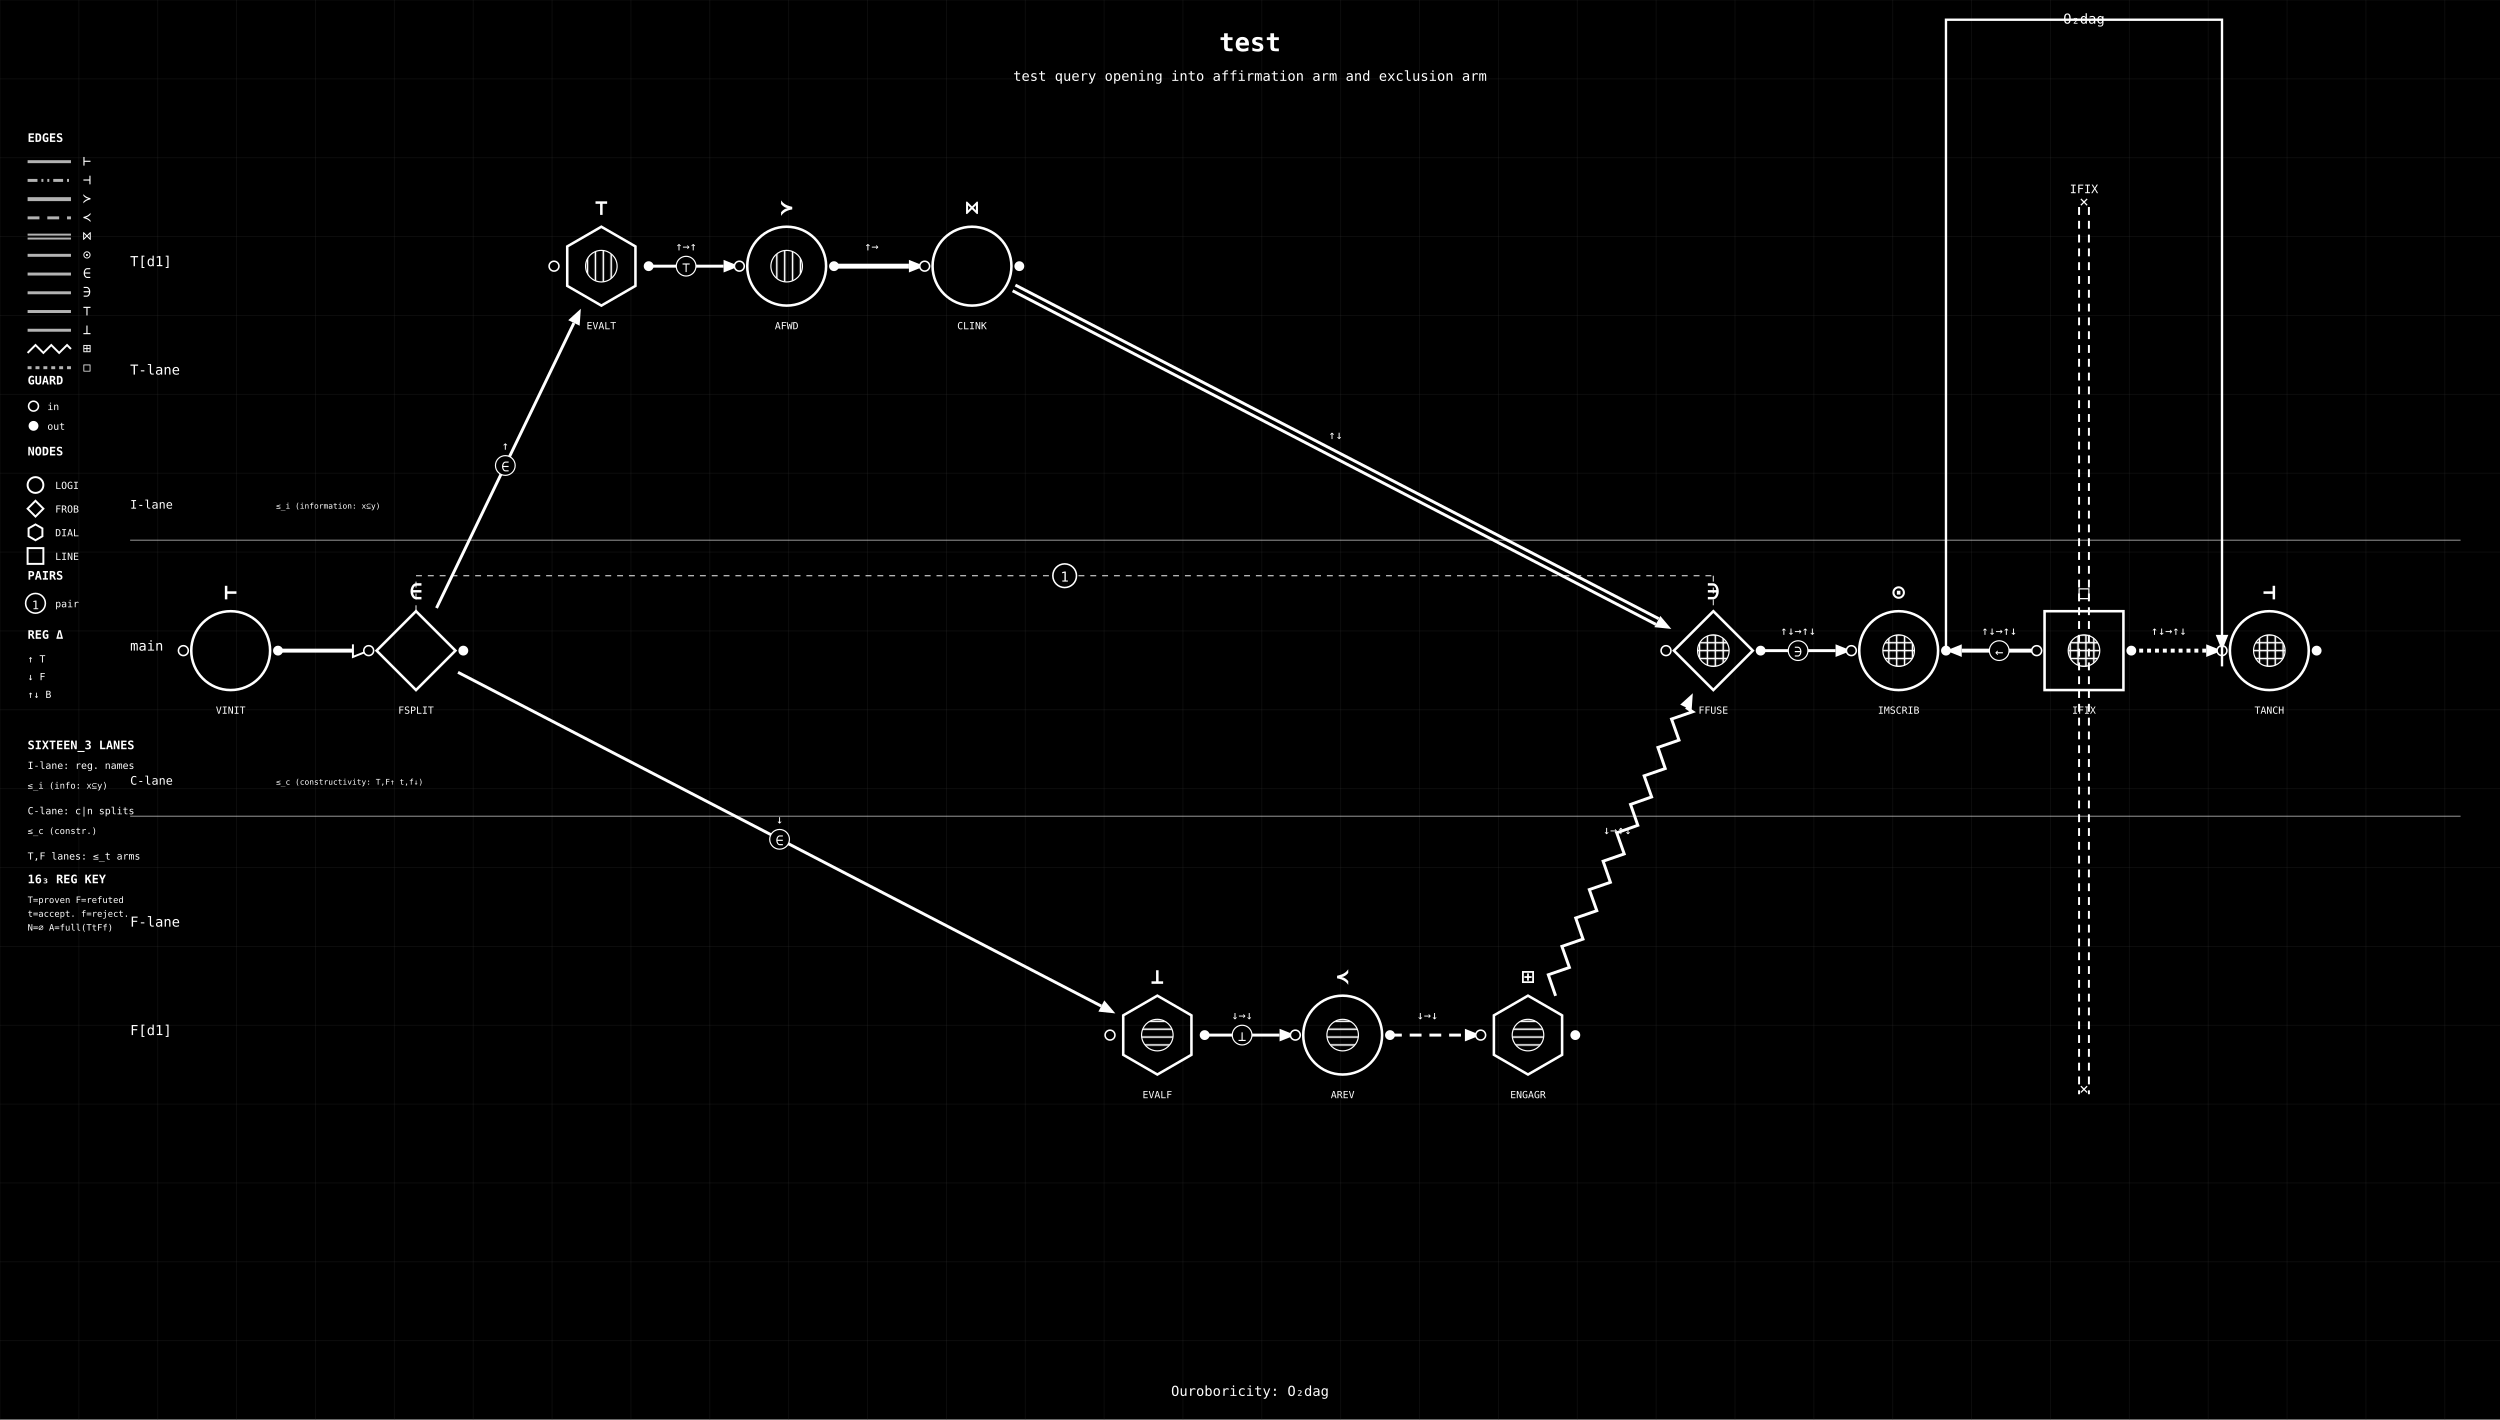
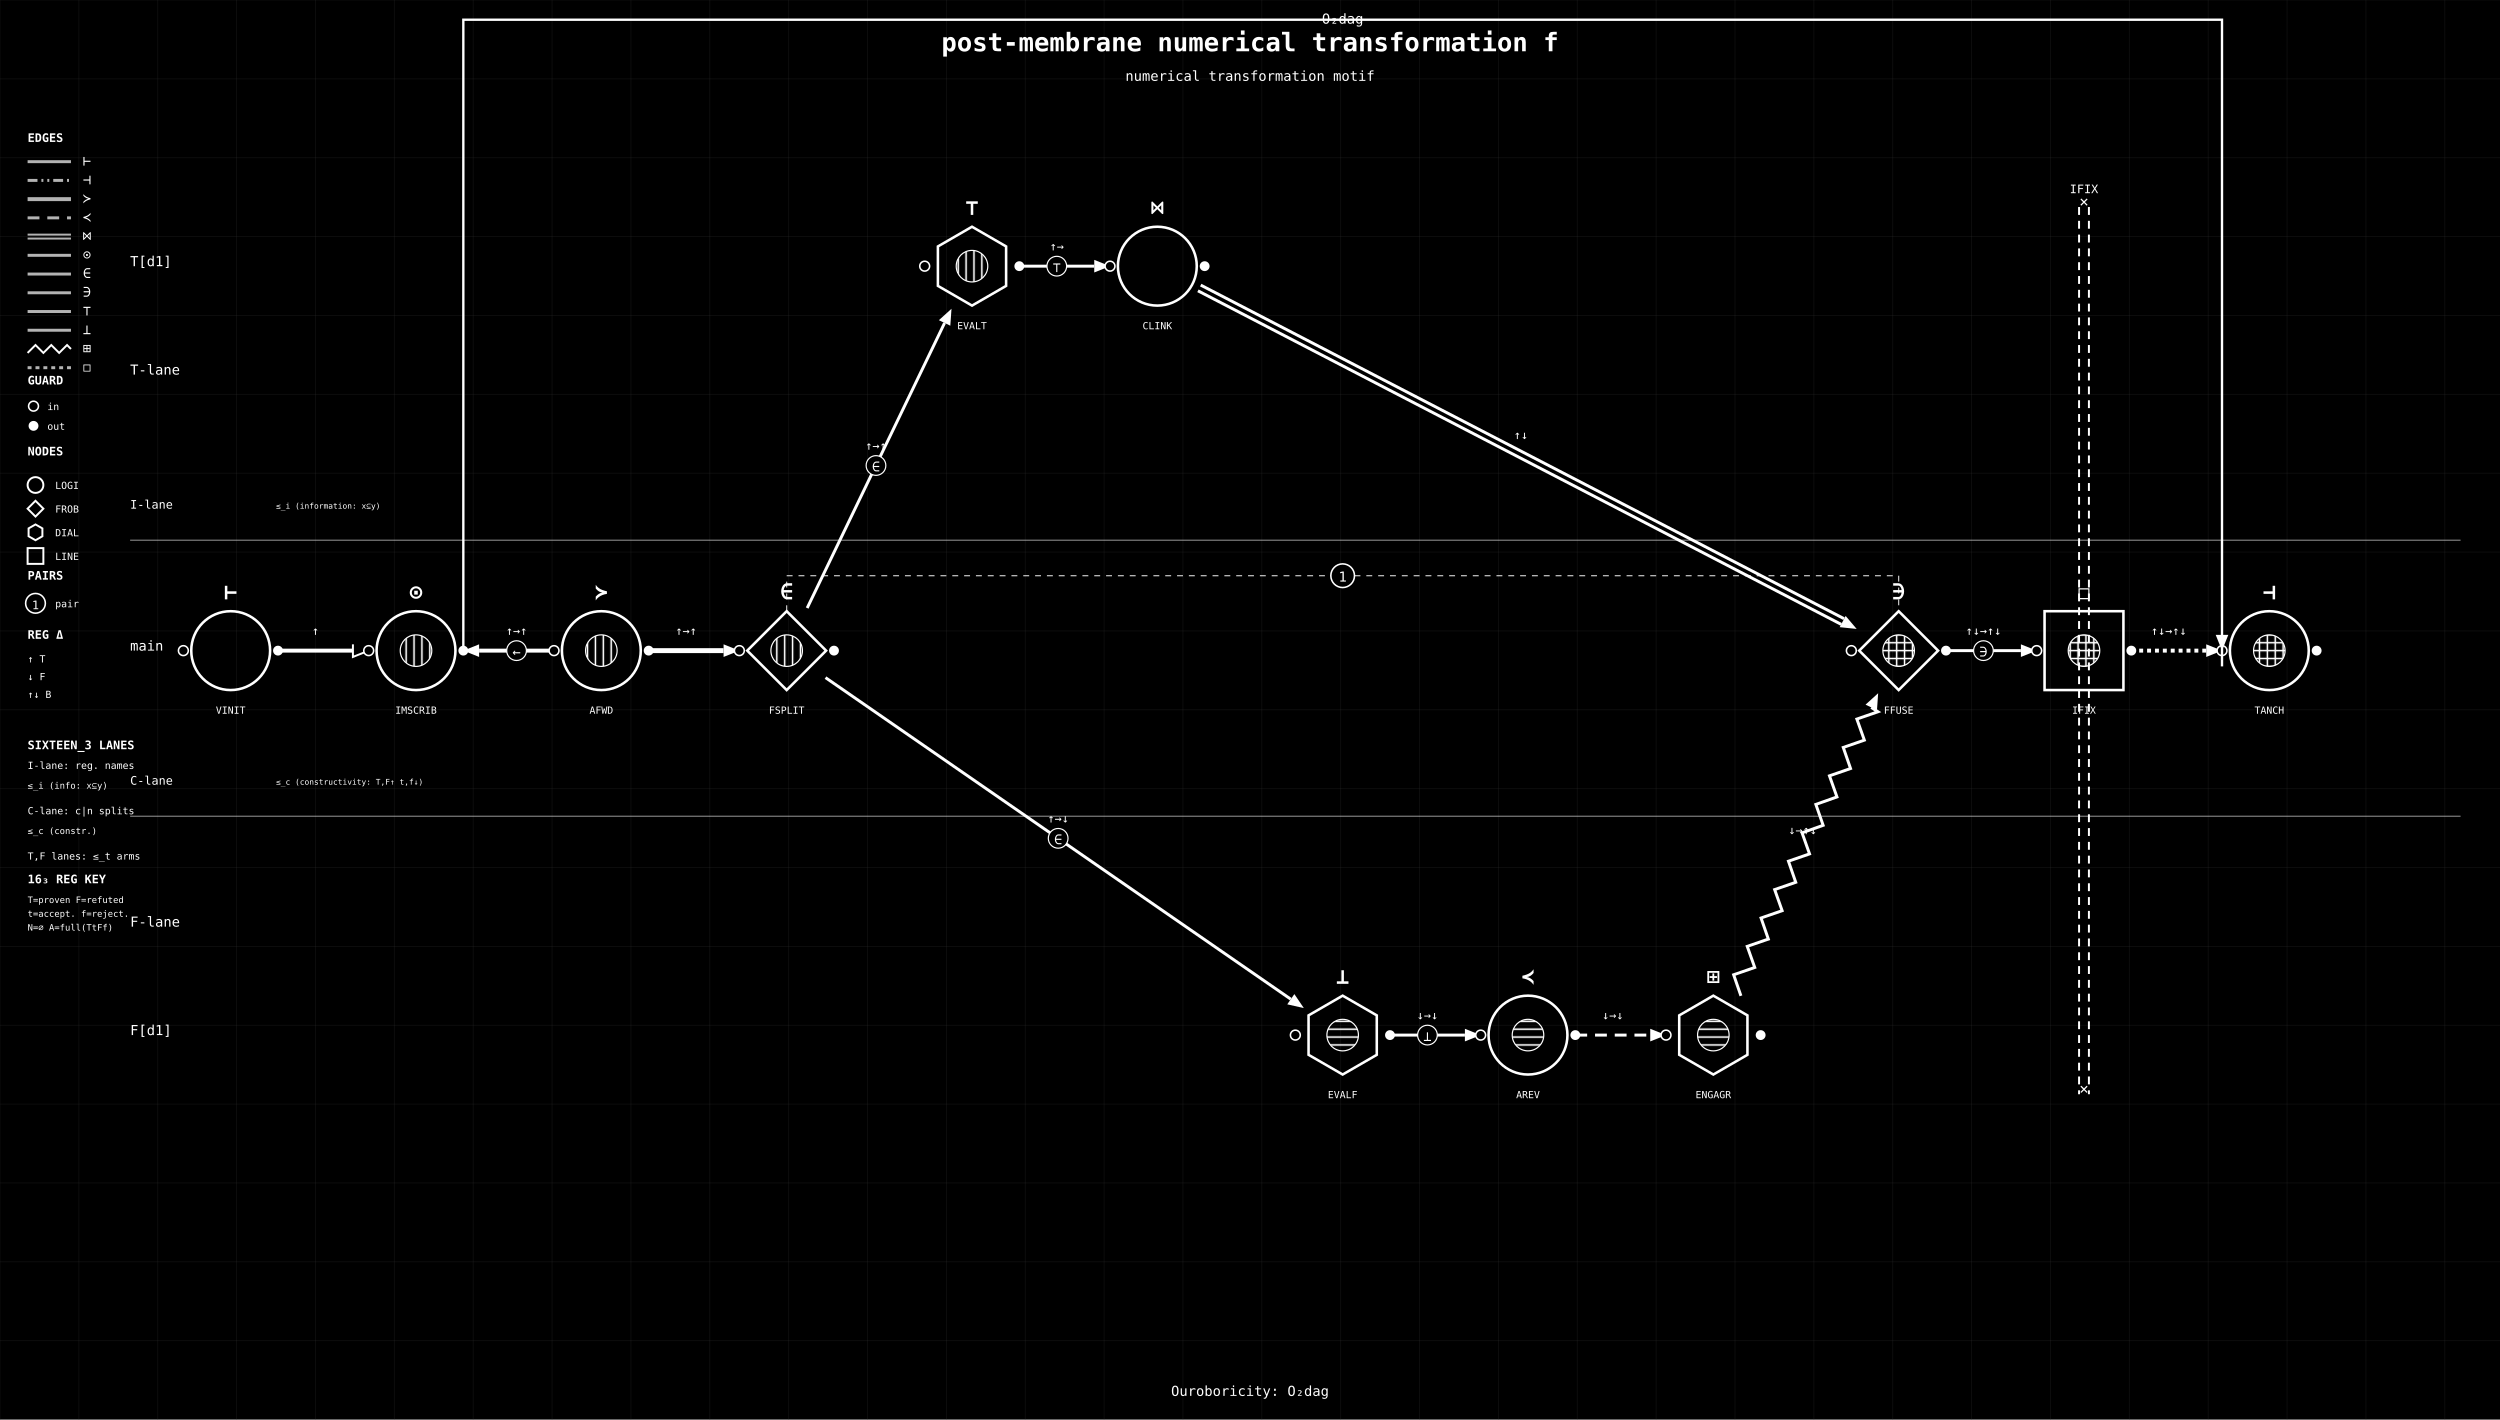
<svg xmlns="http://www.w3.org/2000/svg" viewBox="0 0 1268 720">
  <rect width="1268" height="720" fill="#000000" />
  <defs>
    <pattern id="hatch-T" width="4" height="4" patternUnits="userSpaceOnUse">
      <path d="M2,0 L2,4" stroke="#ffffff" stroke-width="0.8" />
    </pattern>
    <pattern id="hatch-F" width="4" height="4" patternUnits="userSpaceOnUse">
      <path d="M0,2 L4,2" stroke="#ffffff" stroke-width="0.8" />
    </pattern>
    <pattern id="hatch-B" width="4" height="4" patternUnits="userSpaceOnUse">
      <path d="M2,0 L2,4 M0,2 L4,2" stroke="#ffffff" stroke-width="0.8" />
    </pattern>
  </defs>
  <line x1="0.0" y1="0.0" x2="0.0" y2="720.0" stroke="#333333" stroke-width="0.4" opacity="0.3" />
  <line x1="40.0" y1="0.0" x2="40.0" y2="720.0" stroke="#333333" stroke-width="0.4" opacity="0.3" />
  <line x1="80.0" y1="0.0" x2="80.0" y2="720.0" stroke="#333333" stroke-width="0.4" opacity="0.3" />
  <line x1="120.0" y1="0.0" x2="120.0" y2="720.0" stroke="#333333" stroke-width="0.4" opacity="0.3" />
  <line x1="160.0" y1="0.0" x2="160.0" y2="720.0" stroke="#333333" stroke-width="0.4" opacity="0.3" />
  <line x1="200.0" y1="0.0" x2="200.0" y2="720.0" stroke="#333333" stroke-width="0.4" opacity="0.3" />
  <line x1="240.0" y1="0.0" x2="240.0" y2="720.0" stroke="#333333" stroke-width="0.4" opacity="0.3" />
  <line x1="280.0" y1="0.0" x2="280.0" y2="720.0" stroke="#333333" stroke-width="0.4" opacity="0.3" />
  <line x1="320.0" y1="0.0" x2="320.0" y2="720.0" stroke="#333333" stroke-width="0.4" opacity="0.3" />
  <line x1="360.0" y1="0.0" x2="360.0" y2="720.0" stroke="#333333" stroke-width="0.4" opacity="0.3" />
  <line x1="400.0" y1="0.0" x2="400.0" y2="720.0" stroke="#333333" stroke-width="0.4" opacity="0.3" />
  <line x1="440.0" y1="0.0" x2="440.0" y2="720.0" stroke="#333333" stroke-width="0.4" opacity="0.3" />
  <line x1="480.0" y1="0.0" x2="480.0" y2="720.0" stroke="#333333" stroke-width="0.4" opacity="0.3" />
  <line x1="520.0" y1="0.0" x2="520.0" y2="720.0" stroke="#333333" stroke-width="0.4" opacity="0.3" />
  <line x1="560.0" y1="0.0" x2="560.0" y2="720.0" stroke="#333333" stroke-width="0.4" opacity="0.3" />
  <line x1="600.0" y1="0.0" x2="600.0" y2="720.0" stroke="#333333" stroke-width="0.4" opacity="0.3" />
  <line x1="640.0" y1="0.0" x2="640.0" y2="720.0" stroke="#333333" stroke-width="0.4" opacity="0.3" />
  <line x1="680.0" y1="0.0" x2="680.0" y2="720.0" stroke="#333333" stroke-width="0.4" opacity="0.3" />
  <line x1="720.0" y1="0.0" x2="720.0" y2="720.0" stroke="#333333" stroke-width="0.4" opacity="0.3" />
  <line x1="760.0" y1="0.0" x2="760.0" y2="720.0" stroke="#333333" stroke-width="0.4" opacity="0.3" />
  <line x1="800.0" y1="0.0" x2="800.0" y2="720.0" stroke="#333333" stroke-width="0.4" opacity="0.3" />
  <line x1="840.0" y1="0.0" x2="840.0" y2="720.0" stroke="#333333" stroke-width="0.4" opacity="0.3" />
  <line x1="880.0" y1="0.0" x2="880.0" y2="720.0" stroke="#333333" stroke-width="0.4" opacity="0.3" />
  <line x1="920.0" y1="0.0" x2="920.0" y2="720.0" stroke="#333333" stroke-width="0.4" opacity="0.3" />
  <line x1="960.0" y1="0.0" x2="960.0" y2="720.0" stroke="#333333" stroke-width="0.4" opacity="0.3" />
  <line x1="1000.0" y1="0.0" x2="1000.0" y2="720.0" stroke="#333333" stroke-width="0.4" opacity="0.3" />
  <line x1="1040.0" y1="0.0" x2="1040.0" y2="720.0" stroke="#333333" stroke-width="0.4" opacity="0.3" />
  <line x1="1080.0" y1="0.0" x2="1080.0" y2="720.0" stroke="#333333" stroke-width="0.4" opacity="0.3" />
  <line x1="1120.0" y1="0.0" x2="1120.0" y2="720.0" stroke="#333333" stroke-width="0.4" opacity="0.3" />
  <line x1="1160.0" y1="0.0" x2="1160.0" y2="720.0" stroke="#333333" stroke-width="0.4" opacity="0.3" />
  <line x1="1200.0" y1="0.0" x2="1200.0" y2="720.0" stroke="#333333" stroke-width="0.4" opacity="0.3" />
  <line x1="1240.0" y1="0.0" x2="1240.0" y2="720.0" stroke="#333333" stroke-width="0.4" opacity="0.3" />
  <line x1="0.0" y1="0.0" x2="1268.0" y2="0.0" stroke="#333333" stroke-width="0.4" opacity="0.3" />
  <line x1="0.0" y1="40.0" x2="1268.0" y2="40.0" stroke="#333333" stroke-width="0.4" opacity="0.3" />
  <line x1="0.0" y1="80.0" x2="1268.0" y2="80.0" stroke="#333333" stroke-width="0.4" opacity="0.3" />
  <line x1="0.0" y1="120.0" x2="1268.0" y2="120.0" stroke="#333333" stroke-width="0.4" opacity="0.3" />
  <line x1="0.0" y1="160.0" x2="1268.0" y2="160.0" stroke="#333333" stroke-width="0.4" opacity="0.3" />
  <line x1="0.0" y1="200.0" x2="1268.0" y2="200.0" stroke="#333333" stroke-width="0.4" opacity="0.3" />
  <line x1="0.0" y1="240.0" x2="1268.0" y2="240.0" stroke="#333333" stroke-width="0.4" opacity="0.3" />
  <line x1="0.0" y1="280.0" x2="1268.0" y2="280.0" stroke="#333333" stroke-width="0.4" opacity="0.3" />
  <line x1="0.0" y1="320.0" x2="1268.0" y2="320.0" stroke="#333333" stroke-width="0.4" opacity="0.3" />
  <line x1="0.0" y1="360.0" x2="1268.0" y2="360.0" stroke="#333333" stroke-width="0.4" opacity="0.3" />
  <line x1="0.0" y1="400.0" x2="1268.0" y2="400.0" stroke="#333333" stroke-width="0.4" opacity="0.3" />
  <line x1="0.0" y1="440.0" x2="1268.0" y2="440.0" stroke="#333333" stroke-width="0.4" opacity="0.3" />
  <line x1="0.0" y1="480.0" x2="1268.0" y2="480.0" stroke="#333333" stroke-width="0.4" opacity="0.3" />
  <line x1="0.0" y1="520.0" x2="1268.0" y2="520.0" stroke="#333333" stroke-width="0.4" opacity="0.3" />
  <line x1="0.0" y1="560.0" x2="1268.0" y2="560.0" stroke="#333333" stroke-width="0.4" opacity="0.3" />
  <line x1="0.0" y1="600.0" x2="1268.0" y2="600.0" stroke="#333333" stroke-width="0.4" opacity="0.3" />
  <line x1="0.0" y1="640.0" x2="1268.0" y2="640.0" stroke="#333333" stroke-width="0.4" opacity="0.3" />
  <line x1="0.0" y1="680.0" x2="1268.0" y2="680.0" stroke="#333333" stroke-width="0.4" opacity="0.3" />
-   <text x="634.0" y="26.0" fill="#ffffff" font-size="13" text-anchor="middle" font-family="monospace" font-weight="bold">test</text>
-   <text x="634.0" y="41.0" fill="#ffffff" font-size="7" text-anchor="middle" font-family="monospace">test query opening into affirmation arm and exclusion arm</text>
+   <text x="634.0" y="26.0" fill="#ffffff" font-size="13" text-anchor="middle" font-family="monospace" font-weight="bold">post-membrane numerical transformation f</text>
+   <text x="634.0" y="41.0" fill="#ffffff" font-size="7" text-anchor="middle" font-family="monospace">numerical transformation motif</text>
  <text x="66.0" y="190.0" fill="#ffffff" font-size="7" text-anchor="start" font-family="monospace">T-lane</text>
  <text x="66.0" y="135.0" fill="#ffffff" font-size="7" text-anchor="start" font-family="monospace">T[d1]</text>
  <text x="66.0" y="470.0" fill="#ffffff" font-size="7" text-anchor="start" font-family="monospace">F-lane</text>
  <text x="66.0" y="525.0" fill="#ffffff" font-size="7" text-anchor="start" font-family="monospace">F[d1]</text>
  <text x="66.0" y="330.0" fill="#ffffff" font-size="7" text-anchor="start" font-family="monospace">main</text>
  <text x="66.0" y="258.0" fill="#ffffff" font-size="6" text-anchor="start" font-family="monospace">I-lane</text>
  <text x="140.0" y="258.0" fill="#ffffff" font-size="4" text-anchor="start" font-family="monospace">≤_i (information: x⊆y)</text>
  <line x1="66.0" y1="274.0" x2="1248.0" y2="274.0" stroke="#ffffff" stroke-width="0.6" opacity="0.5" />
  <text x="66.0" y="398.0" fill="#ffffff" font-size="6" text-anchor="start" font-family="monospace">C-lane</text>
  <text x="140.0" y="398.0" fill="#ffffff" font-size="4" text-anchor="start" font-family="monospace">≤_c (constructivity: T,F↑ t,f↓)</text>
  <line x1="66.0" y1="414.0" x2="1248.0" y2="414.0" stroke="#ffffff" stroke-width="0.6" opacity="0.5" />
  <line x1="1054.5" y1="105.0" x2="1054.5" y2="555.0" stroke="#ffffff" stroke-width="1.0" opacity="1.0" stroke-dasharray="4,3" />
  <line x1="1059.5" y1="105.0" x2="1059.5" y2="555.0" stroke="#ffffff" stroke-width="1.0" opacity="1.0" stroke-dasharray="4,3" />
  <text x="1057.0" y="105.0" fill="#ffffff" font-size="8" text-anchor="middle" font-family="monospace">×</text>
  <text x="1057.0" y="555.0" fill="#ffffff" font-size="8" text-anchor="middle" font-family="monospace">×</text>
  <text x="1057.0" y="98.0" fill="#ffffff" font-size="6" text-anchor="middle" font-family="monospace">IFIX</text>
-   <line x1="211.0" y1="310.0" x2="211.0" y2="292.0" stroke="#ffffff" stroke-width="0.6" opacity="0.8" stroke-dasharray="3,3" />
-   <line x1="211.0" y1="292.0" x2="869.0" y2="292.0" stroke="#ffffff" stroke-width="0.6" opacity="0.8" stroke-dasharray="3,3" />
-   <line x1="869.0" y1="292.0" x2="869.0" y2="310.0" stroke="#ffffff" stroke-width="0.6" opacity="0.8" stroke-dasharray="3,3" />
-   <circle cx="540.0" cy="292.0" r="6" fill="#000000" stroke="#ffffff" stroke-width="0.8" />
-   <text x="540.0" y="295.0" fill="#ffffff" font-size="7" text-anchor="middle" font-family="monospace">1</text>
-   <line x1="221.4" y1="308.4" x2="291.1" y2="163.8" stroke="#ffffff" stroke-width="1.5" opacity="1.0" />
-   <polygon points="294.6,156.6 294.0,165.2 288.2,162.4" fill="#ffffff" />
-   <circle cx="256.3" cy="236.1" r="5" fill="#000000" stroke="#ffffff" stroke-width="0.6" />
-   <text x="256.3" y="239.1" fill="#ffffff" font-size="7" text-anchor="middle" font-family="monospace">∈</text>
-   <text x="256.3" y="228.1" fill="#ffffff" font-size="6" text-anchor="middle" font-family="monospace">↑</text>
-   <line x1="329.0" y1="135.0" x2="367.0" y2="135.0" stroke="#ffffff" stroke-width="1.5" opacity="1.0" />
-   <polygon points="375.0,135.0 367.0,138.2 367.0,131.8" fill="#ffffff" />
-   <circle cx="348.0" cy="135.0" r="5" fill="#000000" stroke="#ffffff" stroke-width="0.6" />
-   <text x="348.0" y="138.0" fill="#ffffff" font-size="7" text-anchor="middle" font-family="monospace">⊤</text>
-   <text x="348.0" y="127.0" fill="#ffffff" font-size="6" text-anchor="middle" font-family="monospace">↑→↑</text>
-   <line x1="423.0" y1="135.0" x2="461.0" y2="135.0" stroke="#ffffff" stroke-width="2.5" opacity="1.0" />
-   <polygon points="469.0,135.0 461.0,138.2 461.0,131.8" fill="#ffffff" />
-   <text x="442.0" y="127.0" fill="#ffffff" font-size="6" text-anchor="middle" font-family="monospace">↑→</text>
-   <line x1="515.0" y1="144.6" x2="841.3" y2="313.8" stroke="#ffffff" stroke-width="1.5" opacity="1.0" />
-   <line x1="513.6" y1="147.5" x2="839.9" y2="316.7" stroke="#ffffff" stroke-width="1.5" opacity="1.0" />
-   <polygon points="847.7,319.0 839.1,318.1 842.1,312.4" fill="#ffffff" />
-   <text x="677.4" y="222.7" fill="#ffffff" font-size="6" text-anchor="middle" font-family="monospace">↑↓</text>
-   <line x1="232.3" y1="341.0" x2="558.6" y2="510.3" stroke="#ffffff" stroke-width="1.5" opacity="1.0" />
-   <polygon points="565.7,514.0 557.1,513.1 560.1,507.4" fill="#ffffff" />
-   <circle cx="395.4" cy="425.7" r="5" fill="#000000" stroke="#ffffff" stroke-width="0.6" />
-   <text x="395.4" y="428.7" fill="#ffffff" font-size="7" text-anchor="middle" font-family="monospace">∈</text>
-   <text x="395.4" y="417.7" fill="#ffffff" font-size="6" text-anchor="middle" font-family="monospace">↓</text>
-   <line x1="611.0" y1="525.0" x2="649.0" y2="525.0" stroke="#ffffff" stroke-width="1.5" opacity="1.0" />
-   <polygon points="657.0,525.0 649.0,528.2 649.0,521.8" fill="#ffffff" />
-   <circle cx="630.0" cy="525.0" r="5" fill="#000000" stroke="#ffffff" stroke-width="0.6" />
-   <text x="630.0" y="528.0" fill="#ffffff" font-size="7" text-anchor="middle" font-family="monospace">⊥</text>
-   <text x="630.0" y="517.0" fill="#ffffff" font-size="6" text-anchor="middle" font-family="monospace">↓→↓</text>
-   <line x1="705.0" y1="525.0" x2="743.0" y2="525.0" stroke="#ffffff" stroke-width="1.5" opacity="1.0" stroke-dasharray="6,4" />
+   <line x1="399.0" y1="310.0" x2="399.0" y2="292.0" stroke="#ffffff" stroke-width="0.6" opacity="0.8" stroke-dasharray="3,3" />
+   <line x1="399.0" y1="292.0" x2="963.0" y2="292.0" stroke="#ffffff" stroke-width="0.6" opacity="0.8" stroke-dasharray="3,3" />
+   <line x1="963.0" y1="292.0" x2="963.0" y2="310.0" stroke="#ffffff" stroke-width="0.6" opacity="0.8" stroke-dasharray="3,3" />
+   <circle cx="681.0" cy="292.0" r="6" fill="#000000" stroke="#ffffff" stroke-width="0.8" />
+   <text x="681.0" y="295.0" fill="#ffffff" font-size="7" text-anchor="middle" font-family="monospace">1</text>
+   <line x1="409.4" y1="308.4" x2="479.1" y2="163.8" stroke="#ffffff" stroke-width="1.5" opacity="1.0" />
+   <polygon points="482.6,156.6 482.0,165.2 476.2,162.4" fill="#ffffff" />
+   <circle cx="444.3" cy="236.1" r="5" fill="#000000" stroke="#ffffff" stroke-width="0.6" />
+   <text x="444.3" y="239.1" fill="#ffffff" font-size="7" text-anchor="middle" font-family="monospace">∈</text>
+   <text x="444.3" y="228.1" fill="#ffffff" font-size="6" text-anchor="middle" font-family="monospace">↑→↑</text>
+   <line x1="517.0" y1="135.0" x2="555.0" y2="135.0" stroke="#ffffff" stroke-width="1.5" opacity="1.0" />
+   <polygon points="563.0,135.0 555.0,138.2 555.0,131.8" fill="#ffffff" />
+   <circle cx="536.0" cy="135.0" r="5" fill="#000000" stroke="#ffffff" stroke-width="0.6" />
+   <text x="536.0" y="138.0" fill="#ffffff" font-size="7" text-anchor="middle" font-family="monospace">⊤</text>
+   <text x="536.0" y="127.0" fill="#ffffff" font-size="6" text-anchor="middle" font-family="monospace">↑→</text>
+   <line x1="609.0" y1="144.6" x2="935.3" y2="313.8" stroke="#ffffff" stroke-width="1.5" opacity="1.0" />
+   <line x1="607.6" y1="147.5" x2="933.9" y2="316.7" stroke="#ffffff" stroke-width="1.5" opacity="1.0" />
+   <polygon points="941.7,319.0 933.1,318.1 936.1,312.4" fill="#ffffff" />
+   <text x="771.4" y="222.7" fill="#ffffff" font-size="6" text-anchor="middle" font-family="monospace">↑↓</text>
+   <line x1="418.7" y1="343.7" x2="654.7" y2="506.8" stroke="#ffffff" stroke-width="1.5" opacity="1.0" />
+   <polygon points="661.3,511.3 652.9,509.4 656.5,504.2" fill="#ffffff" />
+   <circle cx="536.7" cy="425.2" r="5" fill="#000000" stroke="#ffffff" stroke-width="0.6" />
+   <text x="536.7" y="428.2" fill="#ffffff" font-size="7" text-anchor="middle" font-family="monospace">∈</text>
+   <text x="536.7" y="417.2" fill="#ffffff" font-size="6" text-anchor="middle" font-family="monospace">↑→↓</text>
+   <line x1="705.0" y1="525.0" x2="743.0" y2="525.0" stroke="#ffffff" stroke-width="1.5" opacity="1.0" />
  <polygon points="751.0,525.0 743.0,528.2 743.0,521.8" fill="#ffffff" />
+   <circle cx="724.0" cy="525.0" r="5" fill="#000000" stroke="#ffffff" stroke-width="0.6" />
+   <text x="724.0" y="528.0" fill="#ffffff" font-size="7" text-anchor="middle" font-family="monospace">⊥</text>
  <text x="724.0" y="517.0" fill="#ffffff" font-size="6" text-anchor="middle" font-family="monospace">↓→↓</text>
-   <polyline points="789.0,505.1 785.3,494.4 796.0,490.7 792.2,480.0 802.9,476.3 799.2,465.6 809.9,461.9 806.1,451.2 816.8,447.5 813.1,436.8 823.8,433.1 820.0,422.4 830.7,418.6 827.0,408.0 837.7,404.2 833.9,393.5 844.6,389.8 840.9,379.1 851.6,375.4 847.8,364.7 858.5,361.0 855.1,358.8" fill="none" stroke="#ffffff" stroke-width="1.5" />
-   <polygon points="858.6,351.6 858.0,360.2 852.2,357.4" fill="#ffffff" />
-   <text x="820.3" y="423.1" fill="#ffffff" font-size="6" text-anchor="middle" font-family="monospace">↓→↑↓</text>
+   <line x1="799.0" y1="525.0" x2="837.0" y2="525.0" stroke="#ffffff" stroke-width="1.5" opacity="1.0" stroke-dasharray="6,4" />
+   <polygon points="845.0,525.0 837.0,528.2 837.0,521.8" fill="#ffffff" />
+   <text x="818.0" y="517.0" fill="#ffffff" font-size="6" text-anchor="middle" font-family="monospace">↓→↓</text>
+   <polyline points="883.0,505.1 879.3,494.4 890.0,490.7 886.2,480.0 896.9,476.3 893.2,465.6 903.9,461.9 900.1,451.2 910.8,447.5 907.1,436.8 917.8,433.1 914.0,422.4 924.7,418.6 921.0,408.0 931.7,404.2 927.9,393.5 938.6,389.8 934.9,379.1 945.6,375.4 941.8,364.7 952.5,361.0 949.1,358.8" fill="none" stroke="#ffffff" stroke-width="1.5" />
+   <polygon points="952.6,351.6 952.0,360.2 946.2,357.4" fill="#ffffff" />
+   <text x="914.3" y="423.1" fill="#ffffff" font-size="6" text-anchor="middle" font-family="monospace">↓→↑↓</text>
  <line x1="141.0" y1="330.0" x2="179.0" y2="330.0" stroke="#ffffff" stroke-width="2.0" opacity="1.0" />
  <polyline points="187.0,330.0 179.0,333.2 179.0,326.8" fill="none" stroke="#ffffff" stroke-width="1.0" />
-   <line x1="995.0" y1="330.0" x2="1033.0" y2="330.0" stroke="#ffffff" stroke-width="2.0" opacity="1.0" />
-   <polygon points="987.0,330.0 995.0,326.8 995.0,333.2" fill="#ffffff" />
-   <circle cx="1014.0" cy="330.0" r="5" fill="#000000" stroke="#ffffff" stroke-width="0.6" />
-   <text x="1014.0" y="333.0" fill="#ffffff" font-size="7" text-anchor="middle" font-family="monospace">←</text>
-   <text x="1014.0" y="322.0" fill="#ffffff" font-size="6" text-anchor="middle" font-family="monospace">↑↓→↑↓</text>
+   <text x="160.0" y="322.0" fill="#ffffff" font-size="6" text-anchor="middle" font-family="monospace">↑</text>
+   <line x1="243.0" y1="330.0" x2="281.0" y2="330.0" stroke="#ffffff" stroke-width="2.0" opacity="1.0" />
+   <polygon points="235.0,330.0 243.0,326.8 243.0,333.2" fill="#ffffff" />
+   <circle cx="262.0" cy="330.0" r="5" fill="#000000" stroke="#ffffff" stroke-width="0.6" />
+   <text x="262.0" y="333.0" fill="#ffffff" font-size="7" text-anchor="middle" font-family="monospace">←</text>
+   <text x="262.0" y="322.0" fill="#ffffff" font-size="6" text-anchor="middle" font-family="monospace">↑→↑</text>
+   <line x1="329.0" y1="330.0" x2="367.0" y2="330.0" stroke="#ffffff" stroke-width="2.5" opacity="1.0" />
+   <polygon points="375.0,330.0 367.0,333.2 367.0,326.8" fill="#ffffff" />
+   <text x="348.0" y="322.0" fill="#ffffff" font-size="6" text-anchor="middle" font-family="monospace">↑→↑</text>
  <line x1="1081.0" y1="330.0" x2="1119.0" y2="330.0" stroke="#ffffff" stroke-width="2.0" opacity="1.0" stroke-dasharray="2,2" />
  <polygon points="1127.0,330.0 1119.0,333.2 1119.0,326.8" fill="#ffffff" />
  <text x="1100.0" y="322.0" fill="#ffffff" font-size="6" text-anchor="middle" font-family="monospace">↑↓→↑↓</text>
-   <line x1="893.0" y1="330.0" x2="931.0" y2="330.0" stroke="#ffffff" stroke-width="1.5" opacity="1.0" />
-   <polygon points="939.0,330.0 931.0,333.2 931.0,326.8" fill="#ffffff" />
-   <circle cx="912.0" cy="330.0" r="5" fill="#000000" stroke="#ffffff" stroke-width="0.6" />
-   <text x="912.0" y="333.0" fill="#ffffff" font-size="7" text-anchor="middle" font-family="monospace">∋</text>
-   <text x="912.0" y="322.0" fill="#ffffff" font-size="6" text-anchor="middle" font-family="monospace">↑↓→↑↓</text>
+   <line x1="987.0" y1="330.0" x2="1025.0" y2="330.0" stroke="#ffffff" stroke-width="1.5" opacity="1.0" />
+   <polygon points="1033.0,330.0 1025.0,333.2 1025.0,326.8" fill="#ffffff" />
+   <circle cx="1006.0" cy="330.0" r="5" fill="#000000" stroke="#ffffff" stroke-width="0.6" />
+   <text x="1006.0" y="333.0" fill="#ffffff" font-size="7" text-anchor="middle" font-family="monospace">∋</text>
+   <text x="1006.0" y="322.0" fill="#ffffff" font-size="6" text-anchor="middle" font-family="monospace">↑↓→↑↓</text>
  <circle fill="none" stroke="#ffffff" stroke-width="1.3" cx="117.0" cy="330.0" r="20.0" />
  <circle cx="93.0" cy="330.0" r="2.5" fill="#000000" stroke="#ffffff" stroke-width="0.8" />
  <circle cx="141.0" cy="330.0" r="2.5" fill="#ffffff" />
  <text x="117.0" y="304.0" fill="#ffffff" font-size="11" text-anchor="middle" font-family="monospace" font-weight="bold">⊢</text>
  <text x="117.0" y="362.0" fill="#ffffff" font-size="5" text-anchor="middle" font-family="monospace">VINIT</text>
-   <polygon fill="none" stroke="#ffffff" stroke-width="1.3" points="211.0,310.0 231.0,330 211.0,350.0 191.0,330" />
+   <circle fill="none" stroke="#ffffff" stroke-width="1.3" cx="211.0" cy="330.0" r="20.0" />
+   <circle cx="211.0" cy="330.0" r="8" fill="url(#hatch-T)" stroke="#ffffff" stroke-width="0.6" />
  <circle cx="187.0" cy="330.0" r="2.5" fill="#000000" stroke="#ffffff" stroke-width="0.8" />
  <circle cx="235.0" cy="330.0" r="2.5" fill="#ffffff" />
-   <text x="211.0" y="304.0" fill="#ffffff" font-size="11" text-anchor="middle" font-family="monospace" font-weight="bold">∈</text>
-   <text x="211.0" y="362.0" fill="#ffffff" font-size="5" text-anchor="middle" font-family="monospace">FSPLIT</text>
-   <polygon fill="none" stroke="#ffffff" stroke-width="1.3" points="322.3,145.0 305.0,155.0 287.7,145.0 287.7,125.0 305.0,115.0 322.3,125.0" />
-   <circle cx="305.0" cy="135.0" r="8" fill="url(#hatch-T)" stroke="#ffffff" stroke-width="0.6" />
-   <circle cx="281.0" cy="135.0" r="2.5" fill="#000000" stroke="#ffffff" stroke-width="0.8" />
-   <circle cx="329.0" cy="135.0" r="2.5" fill="#ffffff" />
-   <text x="305.0" y="109.0" fill="#ffffff" font-size="11" text-anchor="middle" font-family="monospace" font-weight="bold">⊤</text>
-   <text x="305.0" y="167.0" fill="#ffffff" font-size="5" text-anchor="middle" font-family="monospace">EVALT</text>
-   <circle fill="none" stroke="#ffffff" stroke-width="1.3" cx="399.0" cy="135.0" r="20.0" />
-   <circle cx="399.0" cy="135.0" r="8" fill="url(#hatch-T)" stroke="#ffffff" stroke-width="0.6" />
-   <circle cx="375.0" cy="135.0" r="2.5" fill="#000000" stroke="#ffffff" stroke-width="0.8" />
-   <circle cx="423.0" cy="135.0" r="2.5" fill="#ffffff" />
-   <text x="399.0" y="109.0" fill="#ffffff" font-size="11" text-anchor="middle" font-family="monospace" font-weight="bold">≻</text>
-   <text x="399.0" y="167.0" fill="#ffffff" font-size="5" text-anchor="middle" font-family="monospace">AFWD</text>
-   <circle fill="none" stroke="#ffffff" stroke-width="1.3" cx="493.0" cy="135.0" r="20.0" />
+   <text x="211.0" y="304.0" fill="#ffffff" font-size="11" text-anchor="middle" font-family="monospace" font-weight="bold">⊙</text>
+   <text x="211.0" y="362.0" fill="#ffffff" font-size="5" text-anchor="middle" font-family="monospace">IMSCRIB</text>
+   <circle fill="none" stroke="#ffffff" stroke-width="1.3" cx="305.0" cy="330.0" r="20.0" />
+   <circle cx="305.0" cy="330.0" r="8" fill="url(#hatch-T)" stroke="#ffffff" stroke-width="0.6" />
+   <circle cx="281.0" cy="330.0" r="2.5" fill="#000000" stroke="#ffffff" stroke-width="0.8" />
+   <circle cx="329.0" cy="330.0" r="2.5" fill="#ffffff" />
+   <text x="305.0" y="304.0" fill="#ffffff" font-size="11" text-anchor="middle" font-family="monospace" font-weight="bold">≻</text>
+   <text x="305.0" y="362.0" fill="#ffffff" font-size="5" text-anchor="middle" font-family="monospace">AFWD</text>
+   <polygon fill="none" stroke="#ffffff" stroke-width="1.3" points="399.0,310.0 419.0,330 399.0,350.0 379.0,330" />
+   <circle cx="399.0" cy="330.0" r="8" fill="url(#hatch-T)" stroke="#ffffff" stroke-width="0.6" />
+   <circle cx="375.0" cy="330.0" r="2.5" fill="#000000" stroke="#ffffff" stroke-width="0.8" />
+   <circle cx="423.0" cy="330.0" r="2.5" fill="#ffffff" />
+   <text x="399.0" y="304.0" fill="#ffffff" font-size="11" text-anchor="middle" font-family="monospace" font-weight="bold">∈</text>
+   <text x="399.0" y="362.0" fill="#ffffff" font-size="5" text-anchor="middle" font-family="monospace">FSPLIT</text>
+   <polygon fill="none" stroke="#ffffff" stroke-width="1.3" points="510.3,145.0 493.0,155.0 475.7,145.0 475.7,125.0 493.0,115.0 510.3,125.0" />
+   <circle cx="493.0" cy="135.0" r="8" fill="url(#hatch-T)" stroke="#ffffff" stroke-width="0.6" />
  <circle cx="469.0" cy="135.0" r="2.5" fill="#000000" stroke="#ffffff" stroke-width="0.8" />
  <circle cx="517.0" cy="135.0" r="2.5" fill="#ffffff" />
-   <text x="493.0" y="109.0" fill="#ffffff" font-size="11" text-anchor="middle" font-family="monospace" font-weight="bold">⋈</text>
-   <text x="493.0" y="167.0" fill="#ffffff" font-size="5" text-anchor="middle" font-family="monospace">CLINK</text>
-   <polygon fill="none" stroke="#ffffff" stroke-width="1.3" points="604.3,535.0 587.0,545.0 569.7,535.0 569.7,515.0 587.0,505.0 604.3,515.0" />
-   <circle cx="587.0" cy="525.0" r="8" fill="url(#hatch-F)" stroke="#ffffff" stroke-width="0.6" />
-   <circle cx="563.0" cy="525.0" r="2.5" fill="#000000" stroke="#ffffff" stroke-width="0.8" />
-   <circle cx="611.0" cy="525.0" r="2.5" fill="#ffffff" />
-   <text x="587.0" y="499.0" fill="#ffffff" font-size="11" text-anchor="middle" font-family="monospace" font-weight="bold">⊥</text>
-   <text x="587.0" y="557.0" fill="#ffffff" font-size="5" text-anchor="middle" font-family="monospace">EVALF</text>
-   <circle fill="none" stroke="#ffffff" stroke-width="1.3" cx="681.0" cy="525.0" r="20.0" />
+   <text x="493.0" y="109.0" fill="#ffffff" font-size="11" text-anchor="middle" font-family="monospace" font-weight="bold">⊤</text>
+   <text x="493.0" y="167.0" fill="#ffffff" font-size="5" text-anchor="middle" font-family="monospace">EVALT</text>
+   <circle fill="none" stroke="#ffffff" stroke-width="1.3" cx="587.0" cy="135.0" r="20.0" />
+   <circle cx="563.0" cy="135.0" r="2.5" fill="#000000" stroke="#ffffff" stroke-width="0.8" />
+   <circle cx="611.0" cy="135.0" r="2.5" fill="#ffffff" />
+   <text x="587.0" y="109.0" fill="#ffffff" font-size="11" text-anchor="middle" font-family="monospace" font-weight="bold">⋈</text>
+   <text x="587.0" y="167.0" fill="#ffffff" font-size="5" text-anchor="middle" font-family="monospace">CLINK</text>
+   <polygon fill="none" stroke="#ffffff" stroke-width="1.3" points="698.3,535.0 681.0,545.0 663.7,535.0 663.7,515.0 681.0,505.0 698.3,515.0" />
  <circle cx="681.0" cy="525.0" r="8" fill="url(#hatch-F)" stroke="#ffffff" stroke-width="0.6" />
  <circle cx="657.0" cy="525.0" r="2.5" fill="#000000" stroke="#ffffff" stroke-width="0.8" />
  <circle cx="705.0" cy="525.0" r="2.5" fill="#ffffff" />
-   <text x="681.0" y="499.0" fill="#ffffff" font-size="11" text-anchor="middle" font-family="monospace" font-weight="bold">≺</text>
-   <text x="681.0" y="557.0" fill="#ffffff" font-size="5" text-anchor="middle" font-family="monospace">AREV</text>
-   <polygon fill="none" stroke="#ffffff" stroke-width="1.3" points="792.3,535.0 775.0,545.0 757.7,535.0 757.7,515.0 775.0,505.0 792.3,515.0" />
+   <text x="681.0" y="499.0" fill="#ffffff" font-size="11" text-anchor="middle" font-family="monospace" font-weight="bold">⊥</text>
+   <text x="681.0" y="557.0" fill="#ffffff" font-size="5" text-anchor="middle" font-family="monospace">EVALF</text>
+   <circle fill="none" stroke="#ffffff" stroke-width="1.3" cx="775.0" cy="525.0" r="20.0" />
  <circle cx="775.0" cy="525.0" r="8" fill="url(#hatch-F)" stroke="#ffffff" stroke-width="0.6" />
  <circle cx="751.0" cy="525.0" r="2.5" fill="#000000" stroke="#ffffff" stroke-width="0.8" />
  <circle cx="799.0" cy="525.0" r="2.5" fill="#ffffff" />
-   <text x="775.0" y="499.0" fill="#ffffff" font-size="11" text-anchor="middle" font-family="monospace" font-weight="bold">⊞</text>
-   <text x="775.0" y="557.0" fill="#ffffff" font-size="5" text-anchor="middle" font-family="monospace">ENGAGR</text>
-   <polygon fill="none" stroke="#ffffff" stroke-width="1.3" points="869.0,310.0 889.0,330 869.0,350.0 849.0,330" />
-   <circle cx="869.0" cy="330.0" r="8" fill="url(#hatch-B)" stroke="#ffffff" stroke-width="0.6" />
-   <circle cx="845.0" cy="330.0" r="2.5" fill="#000000" stroke="#ffffff" stroke-width="0.8" />
-   <circle cx="893.0" cy="330.0" r="2.5" fill="#ffffff" />
-   <text x="869.0" y="304.0" fill="#ffffff" font-size="11" text-anchor="middle" font-family="monospace" font-weight="bold">∋</text>
-   <text x="869.0" y="362.0" fill="#ffffff" font-size="5" text-anchor="middle" font-family="monospace">FFUSE</text>
-   <circle fill="none" stroke="#ffffff" stroke-width="1.3" cx="963.0" cy="330.0" r="20.0" />
+   <text x="775.0" y="499.0" fill="#ffffff" font-size="11" text-anchor="middle" font-family="monospace" font-weight="bold">≺</text>
+   <text x="775.0" y="557.0" fill="#ffffff" font-size="5" text-anchor="middle" font-family="monospace">AREV</text>
+   <polygon fill="none" stroke="#ffffff" stroke-width="1.3" points="886.3,535.0 869.0,545.0 851.7,535.0 851.7,515.0 869.0,505.0 886.3,515.0" />
+   <circle cx="869.0" cy="525.0" r="8" fill="url(#hatch-F)" stroke="#ffffff" stroke-width="0.6" />
+   <circle cx="845.0" cy="525.0" r="2.5" fill="#000000" stroke="#ffffff" stroke-width="0.8" />
+   <circle cx="893.0" cy="525.0" r="2.5" fill="#ffffff" />
+   <text x="869.0" y="499.0" fill="#ffffff" font-size="11" text-anchor="middle" font-family="monospace" font-weight="bold">⊞</text>
+   <text x="869.0" y="557.0" fill="#ffffff" font-size="5" text-anchor="middle" font-family="monospace">ENGAGR</text>
+   <polygon fill="none" stroke="#ffffff" stroke-width="1.3" points="963.0,310.0 983.0,330 963.0,350.0 943.0,330" />
  <circle cx="963.0" cy="330.0" r="8" fill="url(#hatch-B)" stroke="#ffffff" stroke-width="0.6" />
  <circle cx="939.0" cy="330.0" r="2.5" fill="#000000" stroke="#ffffff" stroke-width="0.8" />
  <circle cx="987.0" cy="330.0" r="2.5" fill="#ffffff" />
-   <text x="963.0" y="304.0" fill="#ffffff" font-size="11" text-anchor="middle" font-family="monospace" font-weight="bold">⊙</text>
-   <text x="963.0" y="362.0" fill="#ffffff" font-size="5" text-anchor="middle" font-family="monospace">IMSCRIB</text>
+   <text x="963.0" y="304.0" fill="#ffffff" font-size="11" text-anchor="middle" font-family="monospace" font-weight="bold">∋</text>
+   <text x="963.0" y="362.0" fill="#ffffff" font-size="5" text-anchor="middle" font-family="monospace">FFUSE</text>
  <rect fill="none" stroke="#ffffff" stroke-width="1.3" x="1037.0" y="310.0" width="40.0" height="40.0" />
  <circle cx="1057.0" cy="330.0" r="8" fill="url(#hatch-B)" stroke="#ffffff" stroke-width="0.6" />
  <circle cx="1033.0" cy="330.0" r="2.5" fill="#000000" stroke="#ffffff" stroke-width="0.8" />
  <circle cx="1081.0" cy="330.0" r="2.5" fill="#ffffff" />
  <text x="1057.0" y="304.0" fill="#ffffff" font-size="11" text-anchor="middle" font-family="monospace" font-weight="bold">◻</text>
  <text x="1057.0" y="362.0" fill="#ffffff" font-size="5" text-anchor="middle" font-family="monospace">IFIX</text>
  <circle fill="none" stroke="#ffffff" stroke-width="1.3" cx="1151.0" cy="330.0" r="20.0" />
  <circle cx="1151.0" cy="330.0" r="8" fill="url(#hatch-B)" stroke="#ffffff" stroke-width="0.6" />
  <circle cx="1127.0" cy="330.0" r="2.5" fill="#000000" stroke="#ffffff" stroke-width="0.8" />
  <circle cx="1175.0" cy="330.0" r="2.5" fill="#ffffff" />
  <text x="1151.0" y="304.0" fill="#ffffff" font-size="11" text-anchor="middle" font-family="monospace" font-weight="bold">⊣</text>
  <text x="1151.0" y="362.0" fill="#ffffff" font-size="5" text-anchor="middle" font-family="monospace">TANCH</text>
  <text x="14.0" y="72.0" fill="#ffffff" font-size="6" text-anchor="start" font-family="monospace" font-weight="bold">EDGES</text>
  <line x1="14.0" y1="82.0" x2="36.0" y2="82.0" stroke="#ffffff" stroke-width="1.5" opacity="0.7" />
  <text x="42.0" y="84.0" fill="#ffffff" font-size="7" text-anchor="start" font-family="monospace">⊢</text>
  <line x1="14.0" y1="91.5" x2="36.0" y2="91.5" stroke="#ffffff" stroke-width="1.5" opacity="0.7" stroke-dasharray="5,2,1,2,1,2" />
  <text x="42.0" y="93.5" fill="#ffffff" font-size="7" text-anchor="start" font-family="monospace">⊣</text>
  <line x1="14.0" y1="101.0" x2="36.0" y2="101.0" stroke="#ffffff" stroke-width="2.0" opacity="0.7" />
  <text x="42.0" y="103.0" fill="#ffffff" font-size="7" text-anchor="start" font-family="monospace">≻</text>
  <line x1="14.0" y1="110.5" x2="36.0" y2="110.5" stroke="#ffffff" stroke-width="1.5" opacity="0.7" stroke-dasharray="6,4" />
  <text x="42.0" y="112.5" fill="#ffffff" font-size="7" text-anchor="start" font-family="monospace">≺</text>
  <line x1="14.0" y1="119.0" x2="36.0" y2="119.0" stroke="#ffffff" stroke-width="1.0" opacity="0.7" />
  <line x1="14.0" y1="121.0" x2="36.0" y2="121.0" stroke="#ffffff" stroke-width="1.0" opacity="0.7" />
  <text x="42.0" y="122.0" fill="#ffffff" font-size="7" text-anchor="start" font-family="monospace">⋈</text>
  <line x1="14.0" y1="129.5" x2="36.0" y2="129.5" stroke="#ffffff" stroke-width="1.5" opacity="0.7" />
  <text x="42.0" y="131.5" fill="#ffffff" font-size="7" text-anchor="start" font-family="monospace">⊙</text>
  <line x1="14.0" y1="139.0" x2="36.0" y2="139.0" stroke="#ffffff" stroke-width="1.5" opacity="0.7" />
  <text x="42.0" y="141.0" fill="#ffffff" font-size="7" text-anchor="start" font-family="monospace">∈</text>
  <line x1="14.0" y1="148.5" x2="36.0" y2="148.5" stroke="#ffffff" stroke-width="1.5" opacity="0.7" />
  <text x="42.0" y="150.5" fill="#ffffff" font-size="7" text-anchor="start" font-family="monospace">∋</text>
  <line x1="14.0" y1="158.0" x2="36.0" y2="158.0" stroke="#ffffff" stroke-width="1.5" opacity="0.7" />
  <text x="42.0" y="160.0" fill="#ffffff" font-size="7" text-anchor="start" font-family="monospace">⊤</text>
  <line x1="14.0" y1="167.5" x2="36.0" y2="167.5" stroke="#ffffff" stroke-width="1.5" opacity="0.7" />
  <text x="42.0" y="169.5" fill="#ffffff" font-size="7" text-anchor="start" font-family="monospace">⊥</text>
  <polyline points="14.0,179.0 18.0,175.0 22.0,179.0 26.0,175.0 30.0,179.0 34.0,175.0 36.0,177.0" fill="none" stroke="#ffffff" stroke-width="1.0" />
  <text x="42.0" y="179.0" fill="#ffffff" font-size="7" text-anchor="start" font-family="monospace">⊞</text>
  <line x1="14.0" y1="186.5" x2="36.0" y2="186.5" stroke="#ffffff" stroke-width="1.5" opacity="0.7" stroke-dasharray="2,2" />
  <text x="42.0" y="188.5" fill="#ffffff" font-size="7" text-anchor="start" font-family="monospace">◻</text>
  <text x="14.0" y="195.0" fill="#ffffff" font-size="6" text-anchor="start" font-family="monospace" font-weight="bold">GUARD</text>
  <circle cx="17" cy="206" r="2.5" fill="#000000" stroke="#ffffff" stroke-width="0.8" />
  <text x="24.0" y="208.0" fill="#ffffff" font-size="5" text-anchor="start" font-family="monospace">in</text>
  <circle cx="17" cy="216" r="2.5" fill="#ffffff" />
  <text x="24.0" y="218.0" fill="#ffffff" font-size="5" text-anchor="start" font-family="monospace">out</text>
  <text x="14.0" y="231.0" fill="#ffffff" font-size="6" text-anchor="start" font-family="monospace" font-weight="bold">NODES</text>
  <circle fill="none" stroke="#ffffff" stroke-width="1.0" cx="18.0" cy="246.0" r="4.0" />
  <text x="28.0" y="248.0" fill="#ffffff" font-size="5" text-anchor="start" font-family="monospace">LOGI</text>
  <polygon fill="none" stroke="#ffffff" stroke-width="1.0" points="18,254.0 22.0,258 18,262.0 14.0,258" />
  <text x="28.0" y="260.0" fill="#ffffff" font-size="5" text-anchor="start" font-family="monospace">FROB</text>
  <polygon fill="none" stroke="#ffffff" stroke-width="1.0" points="21.5,272.0 18.0,274.0 14.5,272.0 14.5,268.0 18.0,266.0 21.5,268.0" />
  <text x="28.0" y="272.0" fill="#ffffff" font-size="5" text-anchor="start" font-family="monospace">DIAL</text>
  <rect fill="none" stroke="#ffffff" stroke-width="1.0" x="14.0" y="278.0" width="8.0" height="8.0" />
  <text x="28.0" y="284.0" fill="#ffffff" font-size="5" text-anchor="start" font-family="monospace">LINE</text>
  <text x="14.0" y="294.0" fill="#ffffff" font-size="6" text-anchor="start" font-family="monospace" font-weight="bold">PAIRS</text>
  <circle cx="18" cy="306" r="5" fill="#000000" stroke="#ffffff" stroke-width="0.8" />
  <text x="18.0" y="309.0" fill="#ffffff" font-size="6" text-anchor="middle" font-family="monospace">1</text>
  <text x="28.0" y="308.0" fill="#ffffff" font-size="5" text-anchor="start" font-family="monospace">pair</text>
  <text x="14.0" y="324.0" fill="#ffffff" font-size="6" text-anchor="start" font-family="monospace" font-weight="bold">REG Δ</text>
  <text x="14.0" y="336.0" fill="#ffffff" font-size="5" text-anchor="start" font-family="monospace">↑ T</text>
  <text x="14.0" y="345.0" fill="#ffffff" font-size="5" text-anchor="start" font-family="monospace">↓ F</text>
  <text x="14.0" y="354.0" fill="#ffffff" font-size="5" text-anchor="start" font-family="monospace">↑↓ B</text>
  <text x="14.0" y="380.0" fill="#ffffff" font-size="6" text-anchor="start" font-family="monospace" font-weight="bold">SIXTEEN_3 LANES</text>
  <text x="14.0" y="390.0" fill="#ffffff" font-size="5" text-anchor="start" font-family="monospace">I-lane: reg. names</text>
  <text x="14.0" y="400.0" fill="#ffffff" font-size="4.5" text-anchor="start" font-family="monospace">  ≤_i (info: x⊆y)</text>
  <text x="14.0" y="413.0" fill="#ffffff" font-size="5" text-anchor="start" font-family="monospace">C-lane: c|n splits</text>
  <text x="14.0" y="423.0" fill="#ffffff" font-size="4.5" text-anchor="start" font-family="monospace">  ≤_c (constr.)</text>
  <text x="14.0" y="436.0" fill="#ffffff" font-size="5" text-anchor="start" font-family="monospace">T,F lanes: ≤_t arms</text>
  <text x="14.0" y="448.0" fill="#ffffff" font-size="6" text-anchor="start" font-family="monospace" font-weight="bold">16₃ REG KEY</text>
  <text x="14.0" y="458.0" fill="#ffffff" font-size="4.5" text-anchor="start" font-family="monospace">T=proven F=refuted</text>
  <text x="14.0" y="465.0" fill="#ffffff" font-size="4.5" text-anchor="start" font-family="monospace">t=accept. f=reject.</text>
  <text x="14.0" y="472.0" fill="#ffffff" font-size="4.5" text-anchor="start" font-family="monospace">N=∅ A=full(TtFf)</text>
  <text x="634.0" y="708.0" fill="#ffffff" font-size="7" text-anchor="middle" font-family="monospace">Ouroboricity: O₂dag</text>
-   <path d="M 987.0,330.0 L 987.0,10.0 L 1127.0,10.0 L 1127.0,338.0" fill="none" stroke="#ffffff" stroke-width="1.2" />
+   <path d="M 235.0,330.0 L 235.0,10.0 L 1127.0,10.0 L 1127.0,338.0" fill="none" stroke="#ffffff" stroke-width="1.2" />
  <polygon points="1127.0,330.0 1123.8,322.0 1130.2,322.0" fill="#ffffff" />
-   <text x="1057.0" y="12.0" fill="#ffffff" font-size="7" text-anchor="middle" font-family="monospace">O₂dag</text>
+   <text x="681.0" y="12.0" fill="#ffffff" font-size="7" text-anchor="middle" font-family="monospace">O₂dag</text>
</svg>
